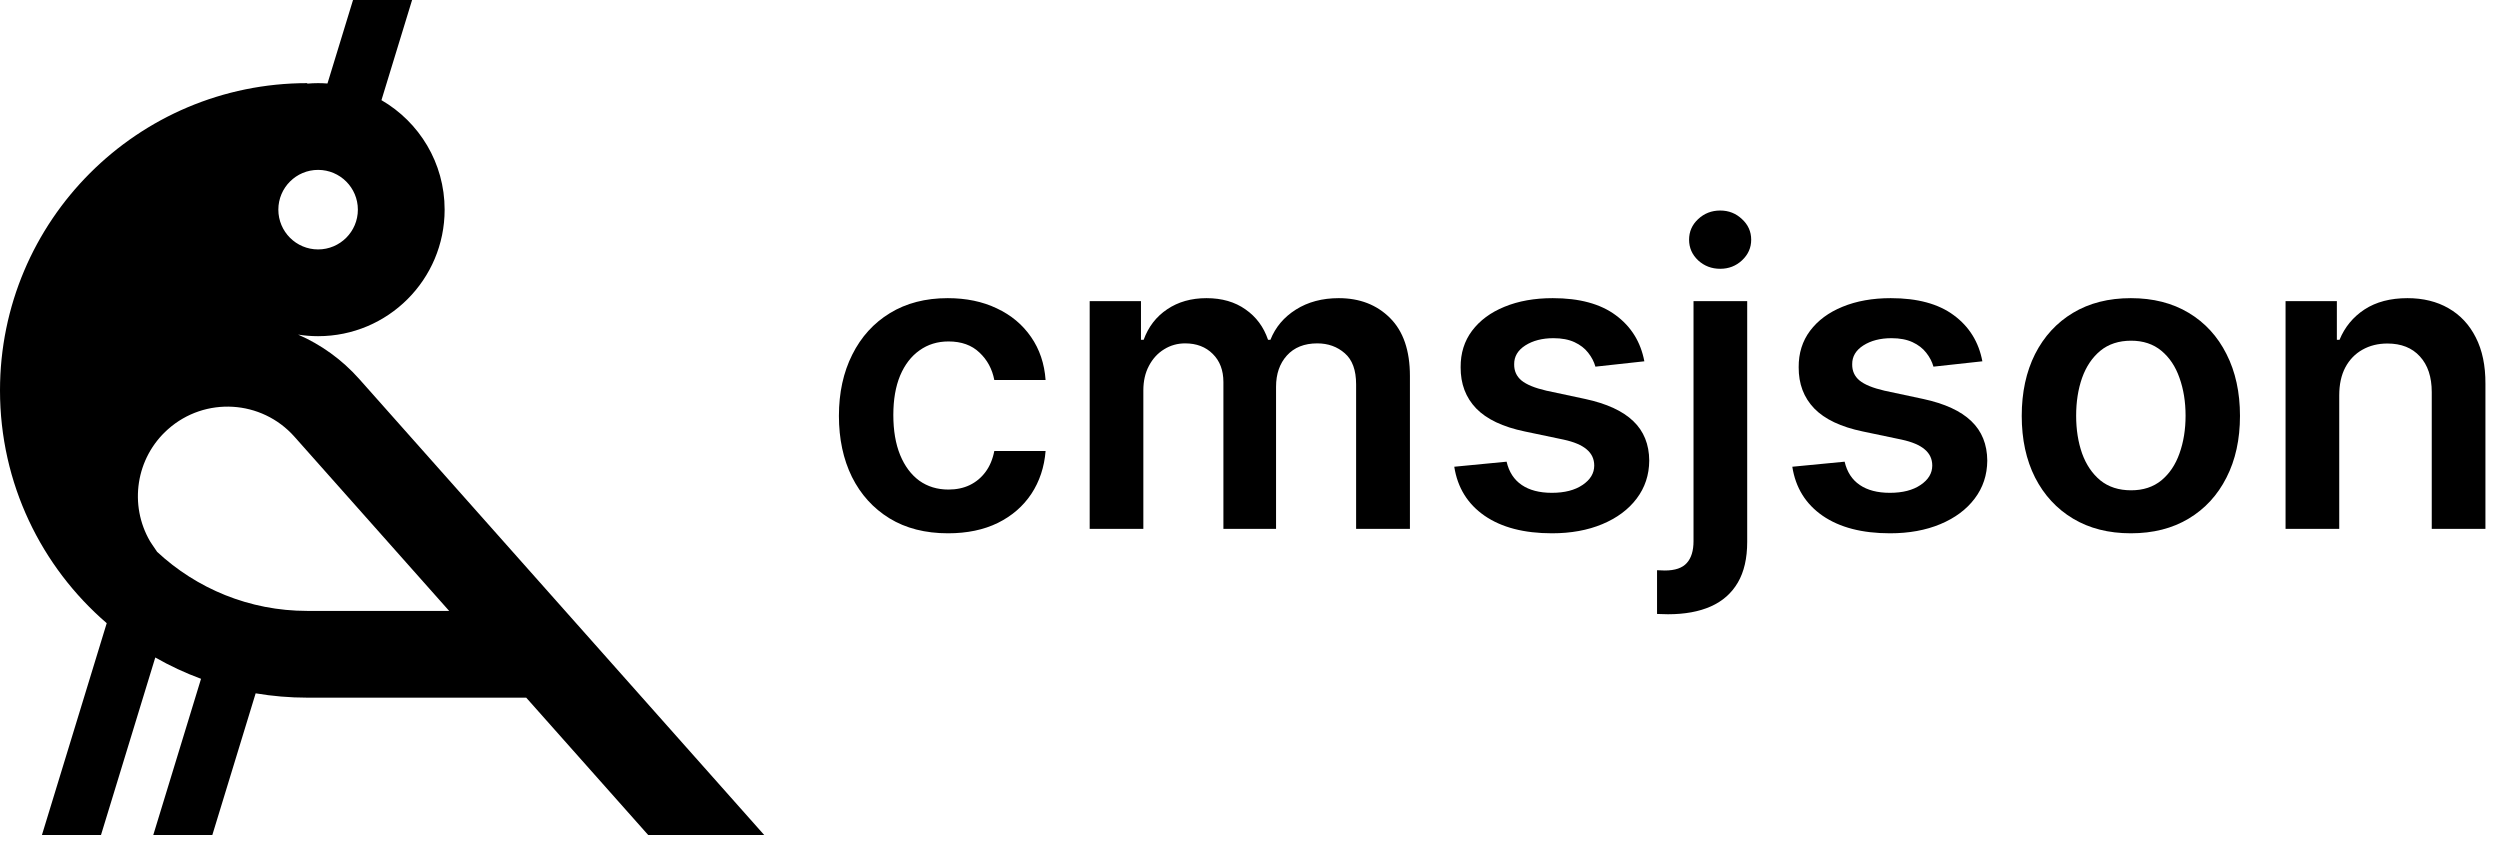
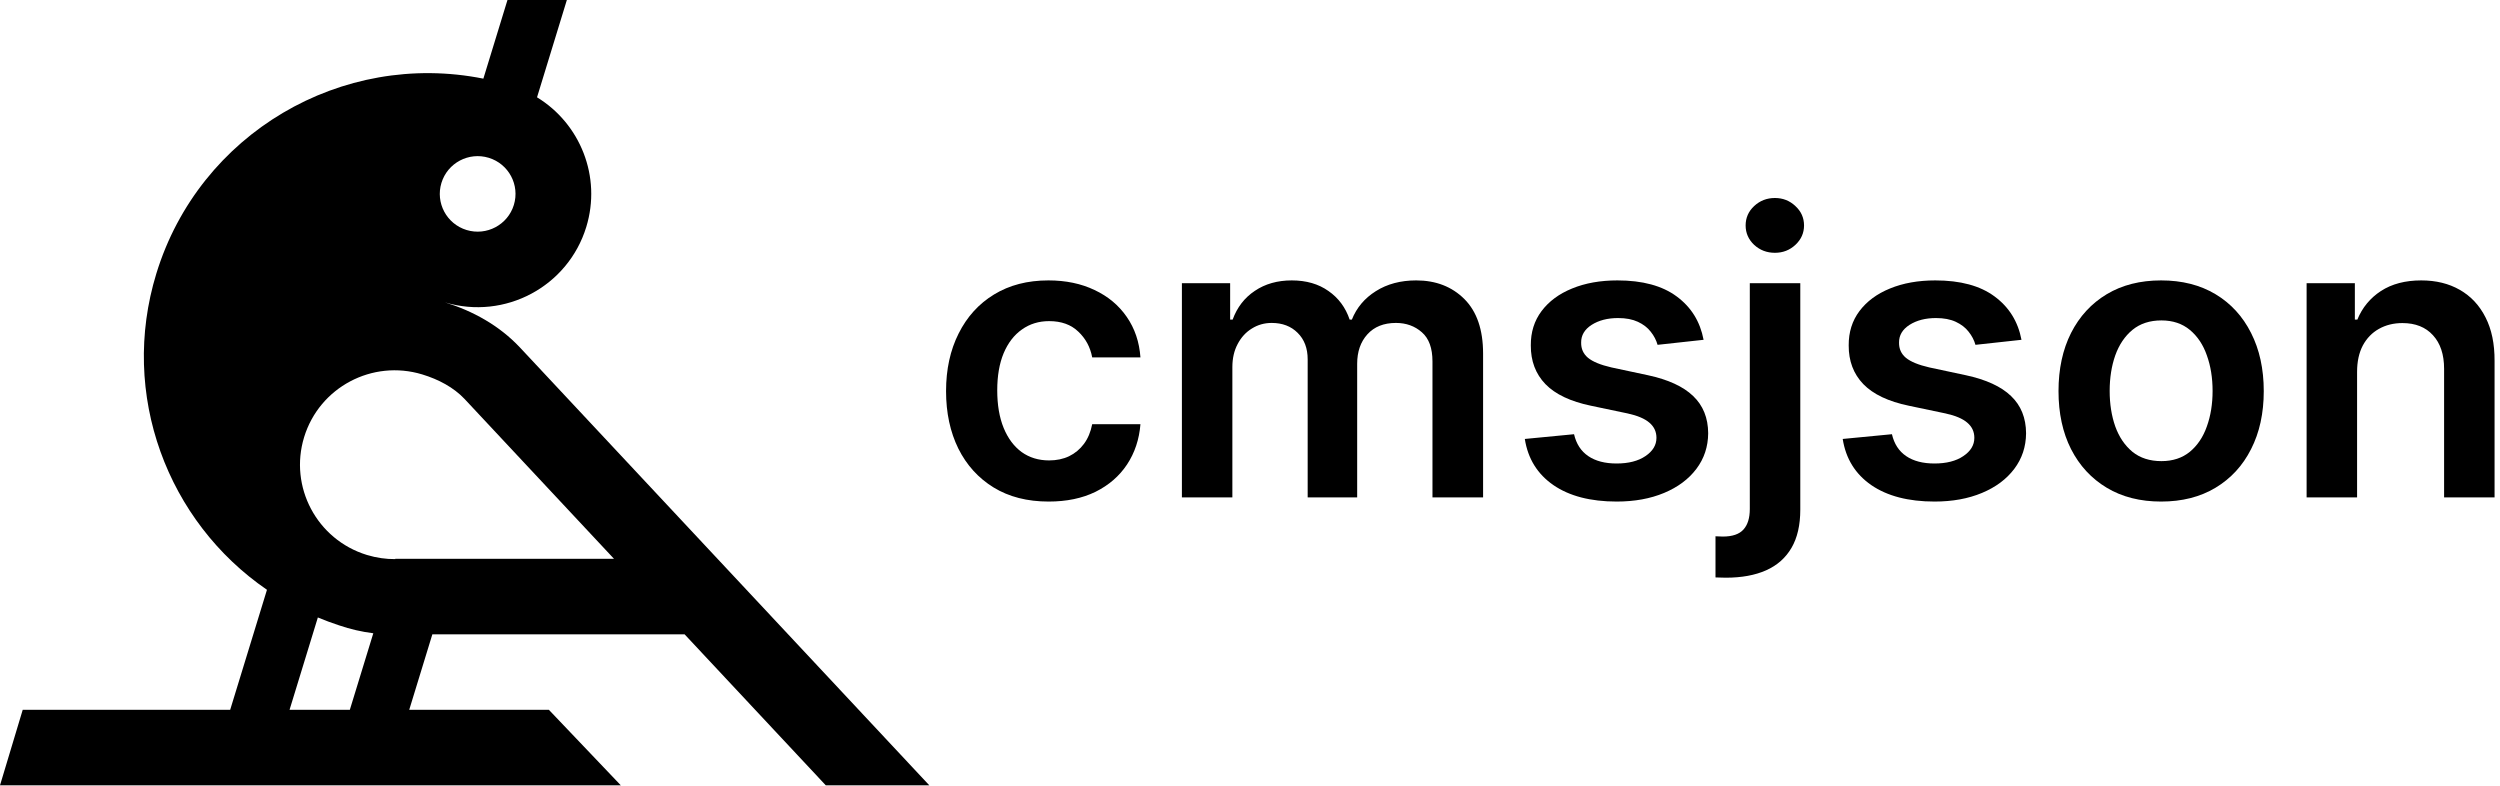
- <svg xmlns="http://www.w3.org/2000/svg" width="157" height="53" viewBox="0 0 157 53" fill="none">
-   <path fill-rule="evenodd" clip-rule="evenodd" d="M23.955 6.29C26.326 7.664 27.923 10.228 27.923 13.166C27.923 17.554 24.365 21.112 19.977 21.112C19.55 21.112 19.13 21.078 18.721 21.013C20.147 21.635 21.465 22.568 22.566 23.808L47.994 52.44H40.708L33.046 43.813H19.296C18.192 43.813 17.109 43.719 16.055 43.541L13.334 52.44H9.625L12.625 42.629C11.626 42.261 10.666 41.812 9.752 41.29L6.342 52.44H2.633L6.702 39.136C2.598 35.598 5.24846e-05 30.361 0 24.517C0 13.86 8.639 5.221 19.296 5.221V5.252C19.521 5.233 19.748 5.221 19.977 5.221C20.175 5.221 20.371 5.23 20.565 5.244L22.17 0H25.879L23.955 6.29ZM18.492 27.426C16.429 25.103 12.873 24.893 10.55 26.956C8.512 28.766 8.1 31.725 9.422 33.992C9.427 34 9.597 34.266 9.867 34.656C12.339 36.956 15.653 38.365 19.296 38.365H28.207L18.492 27.426ZM19.977 10.669C18.598 10.669 17.48 11.787 17.48 13.166C17.48 14.545 18.598 15.664 19.977 15.664C21.356 15.664 22.474 14.545 22.474 13.166C22.474 11.787 21.356 10.669 19.977 10.669Z" fill="black" />
-   <path d="M146.904 24.832V33.212H143.533V18.91H146.755V21.34H146.922C147.251 20.54 147.776 19.903 148.496 19.431C149.222 18.96 150.119 18.724 151.187 18.724C152.174 18.724 153.034 18.935 153.766 19.357C154.505 19.779 155.076 20.391 155.479 21.191C155.889 21.992 156.091 22.963 156.085 24.106V33.212H152.714V24.627C152.714 23.671 152.466 22.923 151.969 22.383C151.479 21.843 150.799 21.573 149.93 21.573C149.34 21.573 148.816 21.703 148.356 21.964C147.903 22.219 147.546 22.588 147.286 23.072C147.031 23.556 146.904 24.143 146.904 24.832Z" fill="black" />
-   <path d="M133.818 33.491C132.421 33.491 131.211 33.184 130.186 32.569C129.162 31.955 128.368 31.095 127.803 29.99C127.244 28.885 126.965 27.594 126.965 26.117C126.965 24.64 127.244 23.345 127.803 22.234C128.368 21.123 129.162 20.26 130.186 19.646C131.211 19.031 132.421 18.724 133.818 18.724C135.214 18.724 136.425 19.031 137.449 19.646C138.473 20.26 139.265 21.123 139.823 22.234C140.388 23.345 140.671 24.64 140.671 26.117C140.671 27.594 140.388 28.885 139.823 29.99C139.265 31.095 138.473 31.955 137.449 32.569C136.425 33.184 135.214 33.491 133.818 33.491ZM133.836 30.791C134.594 30.791 135.227 30.583 135.736 30.167C136.245 29.745 136.624 29.18 136.872 28.473C137.126 27.765 137.254 26.977 137.254 26.108C137.254 25.232 137.126 24.441 136.872 23.733C136.624 23.019 136.245 22.451 135.736 22.029C135.227 21.607 134.594 21.396 133.836 21.396C133.06 21.396 132.415 21.607 131.9 22.029C131.391 22.451 131.009 23.019 130.754 23.733C130.506 24.441 130.382 25.232 130.382 26.108C130.382 26.977 130.506 27.765 130.754 28.473C131.009 29.18 131.391 29.745 131.9 30.167C132.415 30.583 133.06 30.791 133.836 30.791Z" fill="black" />
-   <path d="M124.493 22.69L121.421 23.026C121.334 22.715 121.182 22.424 120.965 22.15C120.753 21.877 120.468 21.657 120.108 21.489C119.748 21.322 119.307 21.238 118.786 21.238C118.084 21.238 117.495 21.39 117.017 21.694C116.545 21.998 116.312 22.392 116.318 22.877C116.312 23.293 116.464 23.631 116.775 23.892C117.091 24.152 117.613 24.366 118.339 24.534L120.778 25.055C122.132 25.347 123.137 25.81 123.795 26.443C124.459 27.076 124.794 27.905 124.801 28.929C124.794 29.829 124.531 30.623 124.009 31.312C123.494 31.995 122.777 32.529 121.858 32.914C120.94 33.299 119.884 33.491 118.693 33.491C116.942 33.491 115.533 33.125 114.465 32.392C113.398 31.654 112.761 30.627 112.557 29.311L115.843 28.994C115.992 29.64 116.309 30.127 116.793 30.456C117.277 30.785 117.907 30.949 118.683 30.949C119.484 30.949 120.127 30.785 120.611 30.456C121.101 30.127 121.346 29.72 121.346 29.236C121.346 28.826 121.188 28.488 120.871 28.221C120.561 27.954 120.077 27.749 119.419 27.607L116.979 27.095C115.608 26.809 114.593 26.328 113.935 25.651C113.277 24.968 112.951 24.106 112.957 23.063C112.951 22.181 113.19 21.418 113.674 20.772C114.164 20.12 114.844 19.618 115.713 19.264C116.588 18.904 117.597 18.724 118.739 18.724C120.415 18.724 121.734 19.081 122.696 19.795C123.665 20.509 124.264 21.474 124.493 22.69Z" fill="black" />
-   <path d="M106.353 18.91H109.724V34.031C109.724 35.062 109.528 35.912 109.137 36.583C108.746 37.253 108.181 37.753 107.442 38.082C106.704 38.411 105.807 38.575 104.752 38.575C104.627 38.575 104.513 38.572 104.407 38.566C104.301 38.566 104.187 38.563 104.062 38.556V35.81C104.156 35.816 104.239 35.819 104.314 35.819C104.388 35.825 104.466 35.828 104.547 35.828C105.192 35.828 105.655 35.67 105.934 35.353C106.213 35.043 106.353 34.587 106.353 33.985V18.91ZM108.029 16.88C107.489 16.88 107.027 16.703 106.642 16.35C106.263 15.99 106.074 15.558 106.074 15.055C106.074 14.546 106.263 14.115 106.642 13.761C107.027 13.401 107.489 13.221 108.029 13.221C108.563 13.221 109.019 13.401 109.398 13.761C109.783 14.115 109.975 14.546 109.975 15.055C109.975 15.558 109.783 15.99 109.398 16.35C109.019 16.703 108.563 16.88 108.029 16.88Z" fill="black" />
-   <path d="M103.265 22.69L100.192 23.026C100.105 22.715 99.953 22.424 99.736 22.15C99.525 21.877 99.239 21.657 98.879 21.489C98.519 21.322 98.079 21.238 97.557 21.238C96.856 21.238 96.266 21.39 95.788 21.694C95.316 21.998 95.084 22.392 95.09 22.877C95.084 23.293 95.236 23.631 95.546 23.892C95.863 24.152 96.384 24.366 97.11 24.534L99.55 25.055C100.903 25.347 101.909 25.81 102.567 26.443C103.231 27.076 103.566 27.905 103.572 28.929C103.566 29.829 103.302 30.623 102.781 31.312C102.266 31.995 101.549 32.529 100.63 32.914C99.711 33.299 98.656 33.491 97.464 33.491C95.714 33.491 94.305 33.125 93.237 32.392C92.169 31.654 91.533 30.627 91.328 29.311L94.615 28.994C94.764 29.64 95.081 30.127 95.565 30.456C96.049 30.785 96.679 30.949 97.455 30.949C98.256 30.949 98.898 30.785 99.382 30.456C99.873 30.127 100.118 29.72 100.118 29.236C100.118 28.826 99.96 28.488 99.643 28.221C99.332 27.954 98.848 27.749 98.19 27.607L95.751 27.095C94.379 26.809 93.364 26.328 92.706 25.651C92.048 24.968 91.722 24.106 91.728 23.063C91.722 22.181 91.961 21.418 92.445 20.772C92.936 20.12 93.615 19.618 94.485 19.264C95.36 18.904 96.368 18.724 97.511 18.724C99.187 18.724 100.506 19.081 101.468 19.795C102.436 20.509 103.035 21.474 103.265 22.69Z" fill="black" />
-   <path d="M68.432 33.212V18.91H71.653V21.34H71.821C72.119 20.521 72.612 19.882 73.301 19.422C73.99 18.957 74.813 18.724 75.769 18.724C76.737 18.724 77.553 18.96 78.218 19.431C78.888 19.897 79.36 20.533 79.633 21.34H79.782C80.098 20.546 80.632 19.913 81.383 19.441C82.141 18.963 83.038 18.724 84.074 18.724C85.39 18.724 86.464 19.14 87.296 19.972C88.128 20.803 88.543 22.017 88.543 23.612V33.212H85.164V24.134C85.164 23.246 84.928 22.597 84.456 22.188C83.984 21.772 83.407 21.564 82.724 21.564C81.911 21.564 81.275 21.818 80.815 22.327C80.362 22.83 80.136 23.485 80.136 24.292V33.212H76.83V23.994C76.83 23.255 76.607 22.666 76.16 22.225C75.719 21.784 75.142 21.564 74.428 21.564C73.944 21.564 73.503 21.688 73.106 21.936C72.709 22.178 72.392 22.523 72.156 22.97C71.92 23.41 71.802 23.926 71.802 24.515V33.212H68.432Z" fill="black" />
-   <path d="M59.536 33.491C58.109 33.491 56.883 33.178 55.859 32.551C54.841 31.924 54.055 31.058 53.503 29.953C52.957 28.842 52.684 27.563 52.684 26.117C52.684 24.664 52.963 23.383 53.522 22.271C54.08 21.154 54.869 20.285 55.887 19.664C56.911 19.037 58.121 18.724 59.518 18.724C60.679 18.724 61.706 18.938 62.6 19.366C63.5 19.788 64.217 20.387 64.751 21.163C65.285 21.933 65.589 22.833 65.663 23.864H62.442C62.311 23.175 62.001 22.6 61.511 22.141C61.026 21.675 60.378 21.443 59.565 21.443C58.875 21.443 58.27 21.629 57.749 22.001C57.227 22.368 56.821 22.895 56.529 23.584C56.243 24.273 56.101 25.099 56.101 26.061C56.101 27.035 56.243 27.873 56.529 28.575C56.815 29.27 57.215 29.807 57.73 30.186C58.252 30.558 58.863 30.744 59.565 30.744C60.061 30.744 60.505 30.651 60.896 30.465C61.293 30.273 61.625 29.997 61.892 29.636C62.159 29.276 62.342 28.839 62.442 28.324H65.663C65.582 29.335 65.285 30.232 64.769 31.015C64.254 31.79 63.553 32.399 62.665 32.839C61.777 33.274 60.735 33.491 59.536 33.491Z" fill="black" />
+ <svg xmlns="http://www.w3.org/2000/svg" width="191" height="60" viewBox="0 0 191 60" fill="none">
+   <path d="M180.081 28.412V38H176.225V21.636H179.911V24.416H180.102C180.479 23.5 181.079 22.772 181.903 22.233C182.734 21.693 183.76 21.423 184.982 21.423C186.111 21.423 187.095 21.664 187.933 22.147C188.778 22.63 189.431 23.33 189.893 24.246C190.362 25.162 190.593 26.274 190.585 27.581V38H186.729V28.177C186.729 27.083 186.445 26.227 185.877 25.61C185.316 24.992 184.538 24.683 183.544 24.683C182.869 24.683 182.269 24.832 181.743 25.13C181.225 25.421 180.816 25.844 180.518 26.398C180.227 26.952 180.081 27.623 180.081 28.412Z" fill="black" />
+   <path d="M165.11 38.319C163.512 38.319 162.127 37.968 160.956 37.264C159.784 36.561 158.875 35.578 158.228 34.313C157.589 33.049 157.27 31.572 157.27 29.882C157.27 28.191 157.589 26.71 158.228 25.439C158.875 24.168 159.784 23.181 160.956 22.477C162.127 21.774 163.512 21.423 165.11 21.423C166.708 21.423 168.093 21.774 169.265 22.477C170.437 23.181 171.343 24.168 171.982 25.439C172.628 26.71 172.951 28.191 172.951 29.882C172.951 31.572 172.628 33.049 171.982 34.313C171.343 35.578 170.437 36.561 169.265 37.264C168.093 37.968 166.708 38.319 165.11 38.319ZM165.132 35.23C165.998 35.23 166.723 34.992 167.305 34.516C167.887 34.033 168.321 33.387 168.605 32.577C168.896 31.767 169.042 30.865 169.042 29.871C169.042 28.87 168.896 27.964 168.605 27.154C168.321 26.338 167.887 25.688 167.305 25.205C166.723 24.722 165.998 24.48 165.132 24.48C164.244 24.48 163.505 24.722 162.916 25.205C162.333 25.688 161.897 26.338 161.605 27.154C161.321 27.964 161.179 28.87 161.179 29.871C161.179 30.865 161.321 31.767 161.605 32.577C161.897 33.387 162.333 34.033 162.916 34.516C163.505 34.992 164.244 35.23 165.132 35.23Z" fill="black" />
+   <path d="M154.441 25.961L150.925 26.345C150.826 25.99 150.652 25.656 150.403 25.343C150.162 25.031 149.835 24.779 149.423 24.587C149.011 24.395 148.507 24.299 147.91 24.299C147.108 24.299 146.433 24.473 145.886 24.821C145.346 25.169 145.08 25.62 145.087 26.174C145.08 26.65 145.254 27.037 145.609 27.335C145.971 27.634 146.568 27.879 147.399 28.071L150.19 28.667C151.738 29.001 152.889 29.53 153.642 30.255C154.402 30.979 154.785 31.927 154.792 33.099C154.785 34.129 154.483 35.038 153.887 35.826C153.297 36.608 152.477 37.218 151.426 37.659C150.375 38.099 149.167 38.319 147.804 38.319C145.801 38.319 144.189 37.9 142.967 37.062C141.746 36.217 141.018 35.041 140.783 33.536L144.544 33.174C144.714 33.912 145.077 34.47 145.63 34.846C146.184 35.223 146.905 35.411 147.793 35.411C148.709 35.411 149.444 35.223 149.998 34.846C150.559 34.47 150.84 34.005 150.84 33.451C150.84 32.982 150.659 32.595 150.297 32.289C149.942 31.984 149.388 31.75 148.635 31.586L145.844 31C144.274 30.674 143.113 30.123 142.36 29.349C141.607 28.568 141.234 27.581 141.241 26.387C141.234 25.379 141.508 24.505 142.062 23.767C142.623 23.021 143.4 22.446 144.395 22.041C145.396 21.629 146.55 21.423 147.857 21.423C149.775 21.423 151.284 21.831 152.385 22.648C153.493 23.465 154.178 24.569 154.441 25.961Z" fill="black" />
+   <path d="M133.685 21.636H137.542V38.937C137.542 40.116 137.318 41.089 136.871 41.856C136.423 42.623 135.777 43.195 134.932 43.572C134.086 43.948 133.06 44.136 131.853 44.136C131.711 44.136 131.579 44.133 131.459 44.126C131.338 44.126 131.206 44.122 131.064 44.115V40.972C131.171 40.979 131.267 40.983 131.352 40.983C131.437 40.99 131.526 40.993 131.618 40.993C132.357 40.993 132.886 40.812 133.206 40.45C133.525 40.095 133.685 39.573 133.685 38.884V21.636ZM135.603 19.314C134.985 19.314 134.456 19.111 134.015 18.706C133.582 18.295 133.366 17.801 133.366 17.226C133.366 16.643 133.582 16.15 134.015 15.745C134.456 15.333 134.985 15.127 135.603 15.127C136.214 15.127 136.736 15.333 137.169 15.745C137.609 16.15 137.829 16.643 137.829 17.226C137.829 17.801 137.609 18.295 137.169 18.706C136.736 19.111 136.214 19.314 135.603 19.314Z" fill="black" />
+   <path d="M130.154 25.961L126.638 26.345C126.539 25.99 126.365 25.656 126.116 25.343C125.875 25.031 125.548 24.779 125.136 24.587C124.724 24.395 124.22 24.299 123.623 24.299C122.821 24.299 122.146 24.473 121.599 24.821C121.059 25.169 120.793 25.62 120.8 26.174C120.793 26.65 120.967 27.037 121.322 27.335C121.684 27.634 122.281 27.879 123.112 28.071L125.903 28.667C127.451 29.001 128.602 29.53 129.355 30.255C130.115 30.979 130.498 31.927 130.505 33.099C130.498 34.129 130.196 35.038 129.6 35.826C129.01 36.608 128.19 37.218 127.139 37.659C126.088 38.099 124.88 38.319 123.517 38.319C121.514 38.319 119.902 37.9 118.68 37.062C117.458 36.217 116.73 35.041 116.496 33.536L120.257 33.174C120.427 33.912 120.789 34.47 121.343 34.846C121.897 35.223 122.618 35.411 123.506 35.411C124.422 35.411 125.157 35.223 125.711 34.846C126.272 34.47 126.553 34.005 126.553 33.451C126.553 32.982 126.372 32.595 126.01 32.289C125.654 31.984 125.1 31.75 124.348 31.586L121.556 31C119.987 30.674 118.826 30.123 118.073 29.349C117.32 28.568 116.947 27.581 116.954 26.387C116.947 25.379 117.221 24.505 117.775 23.767C118.336 23.021 119.113 22.446 120.108 22.041C121.109 21.629 122.263 21.423 123.57 21.423C125.488 21.423 126.997 21.831 128.098 22.648C129.206 23.465 129.891 24.569 130.154 25.961Z" fill="black" />
+   <path d="M90.297 38V21.636H93.983V24.416H94.175C94.516 23.479 95.08 22.747 95.869 22.222C96.657 21.689 97.598 21.423 98.692 21.423C99.8 21.423 100.734 21.693 101.494 22.233C102.261 22.765 102.8 23.493 103.113 24.416H103.283C103.646 23.507 104.256 22.783 105.116 22.243C105.982 21.696 107.009 21.423 108.195 21.423C109.7 21.423 110.929 21.899 111.881 22.85C112.832 23.802 113.308 25.191 113.308 27.016V38H109.441V27.613C109.441 26.597 109.171 25.855 108.631 25.386C108.092 24.91 107.431 24.672 106.65 24.672C105.719 24.672 104.991 24.963 104.466 25.546C103.947 26.121 103.688 26.87 103.688 27.794V38H99.906V27.453C99.906 26.608 99.651 25.933 99.139 25.428C98.635 24.924 97.974 24.672 97.158 24.672C96.604 24.672 96.099 24.814 95.645 25.098C95.19 25.375 94.828 25.769 94.558 26.281C94.288 26.785 94.153 27.375 94.153 28.049V38H90.297Z" fill="black" />
+   <path d="M80.12 38.319C78.487 38.319 77.084 37.961 75.912 37.243C74.747 36.526 73.849 35.535 73.217 34.271C72.592 33 72.279 31.537 72.279 29.882C72.279 28.22 72.599 26.753 73.238 25.482C73.877 24.203 74.779 23.209 75.944 22.499C77.116 21.782 78.501 21.423 80.099 21.423C81.427 21.423 82.602 21.668 83.625 22.158C84.655 22.641 85.475 23.326 86.086 24.214C86.697 25.095 87.045 26.125 87.13 27.303H83.444C83.295 26.515 82.94 25.858 82.379 25.333C81.825 24.8 81.083 24.534 80.152 24.534C79.364 24.534 78.671 24.747 78.075 25.173C77.478 25.592 77.013 26.196 76.679 26.984C76.352 27.772 76.189 28.717 76.189 29.818C76.189 30.933 76.352 31.892 76.679 32.694C77.006 33.49 77.464 34.104 78.053 34.537C78.65 34.963 79.35 35.176 80.152 35.176C80.72 35.176 81.228 35.07 81.676 34.857C82.13 34.637 82.51 34.321 82.816 33.909C83.121 33.497 83.33 32.996 83.444 32.407H87.13C87.038 33.564 86.697 34.59 86.107 35.485C85.518 36.373 84.715 37.069 83.7 37.573C82.684 38.071 81.491 38.319 80.12 38.319Z" fill="black" />
+   <path fill-rule="evenodd" clip-rule="evenodd" d="M41.029 7.434C44.323 9.445 45.972 13.49 44.79 17.344C43.394 21.9 38.57 24.47 34.001 23.103C36.085 23.744 38.116 24.841 39.715 26.538L71 60H63.091L52.303 48.462H33.032L31.264 54.231H41.936L47.431 60H0L1.735 54.231H17.585L20.396 45.06C12.8 39.854 9.106 30.159 11.944 20.902C15.233 10.172 26.127 3.847 36.929 6.009L38.771 0H43.308L41.029 7.434ZM22.121 54.231H26.727L28.52 48.382C27.634 48.27 26.757 48.069 25.906 47.777C25.353 47.596 24.812 47.395 24.284 47.174L22.121 54.231ZM32.264 28.607C28.446 27.443 24.404 29.586 23.236 33.395C22.071 37.196 24.21 41.219 28.014 42.393C28.022 42.395 28.029 42.397 28.036 42.399C28.044 42.402 28.053 42.404 28.062 42.407C28.772 42.621 29.491 42.721 30.197 42.716V42.692H46.909L35.485 30.473C34.652 29.594 33.506 28.986 32.264 28.607ZM37.339 12.055C35.811 11.59 34.194 12.447 33.727 13.97C33.26 15.494 34.12 17.107 35.647 17.573C37.175 18.038 38.792 17.181 39.259 15.657C39.726 14.134 38.866 12.521 37.339 12.055Z" fill="black" />
</svg>
